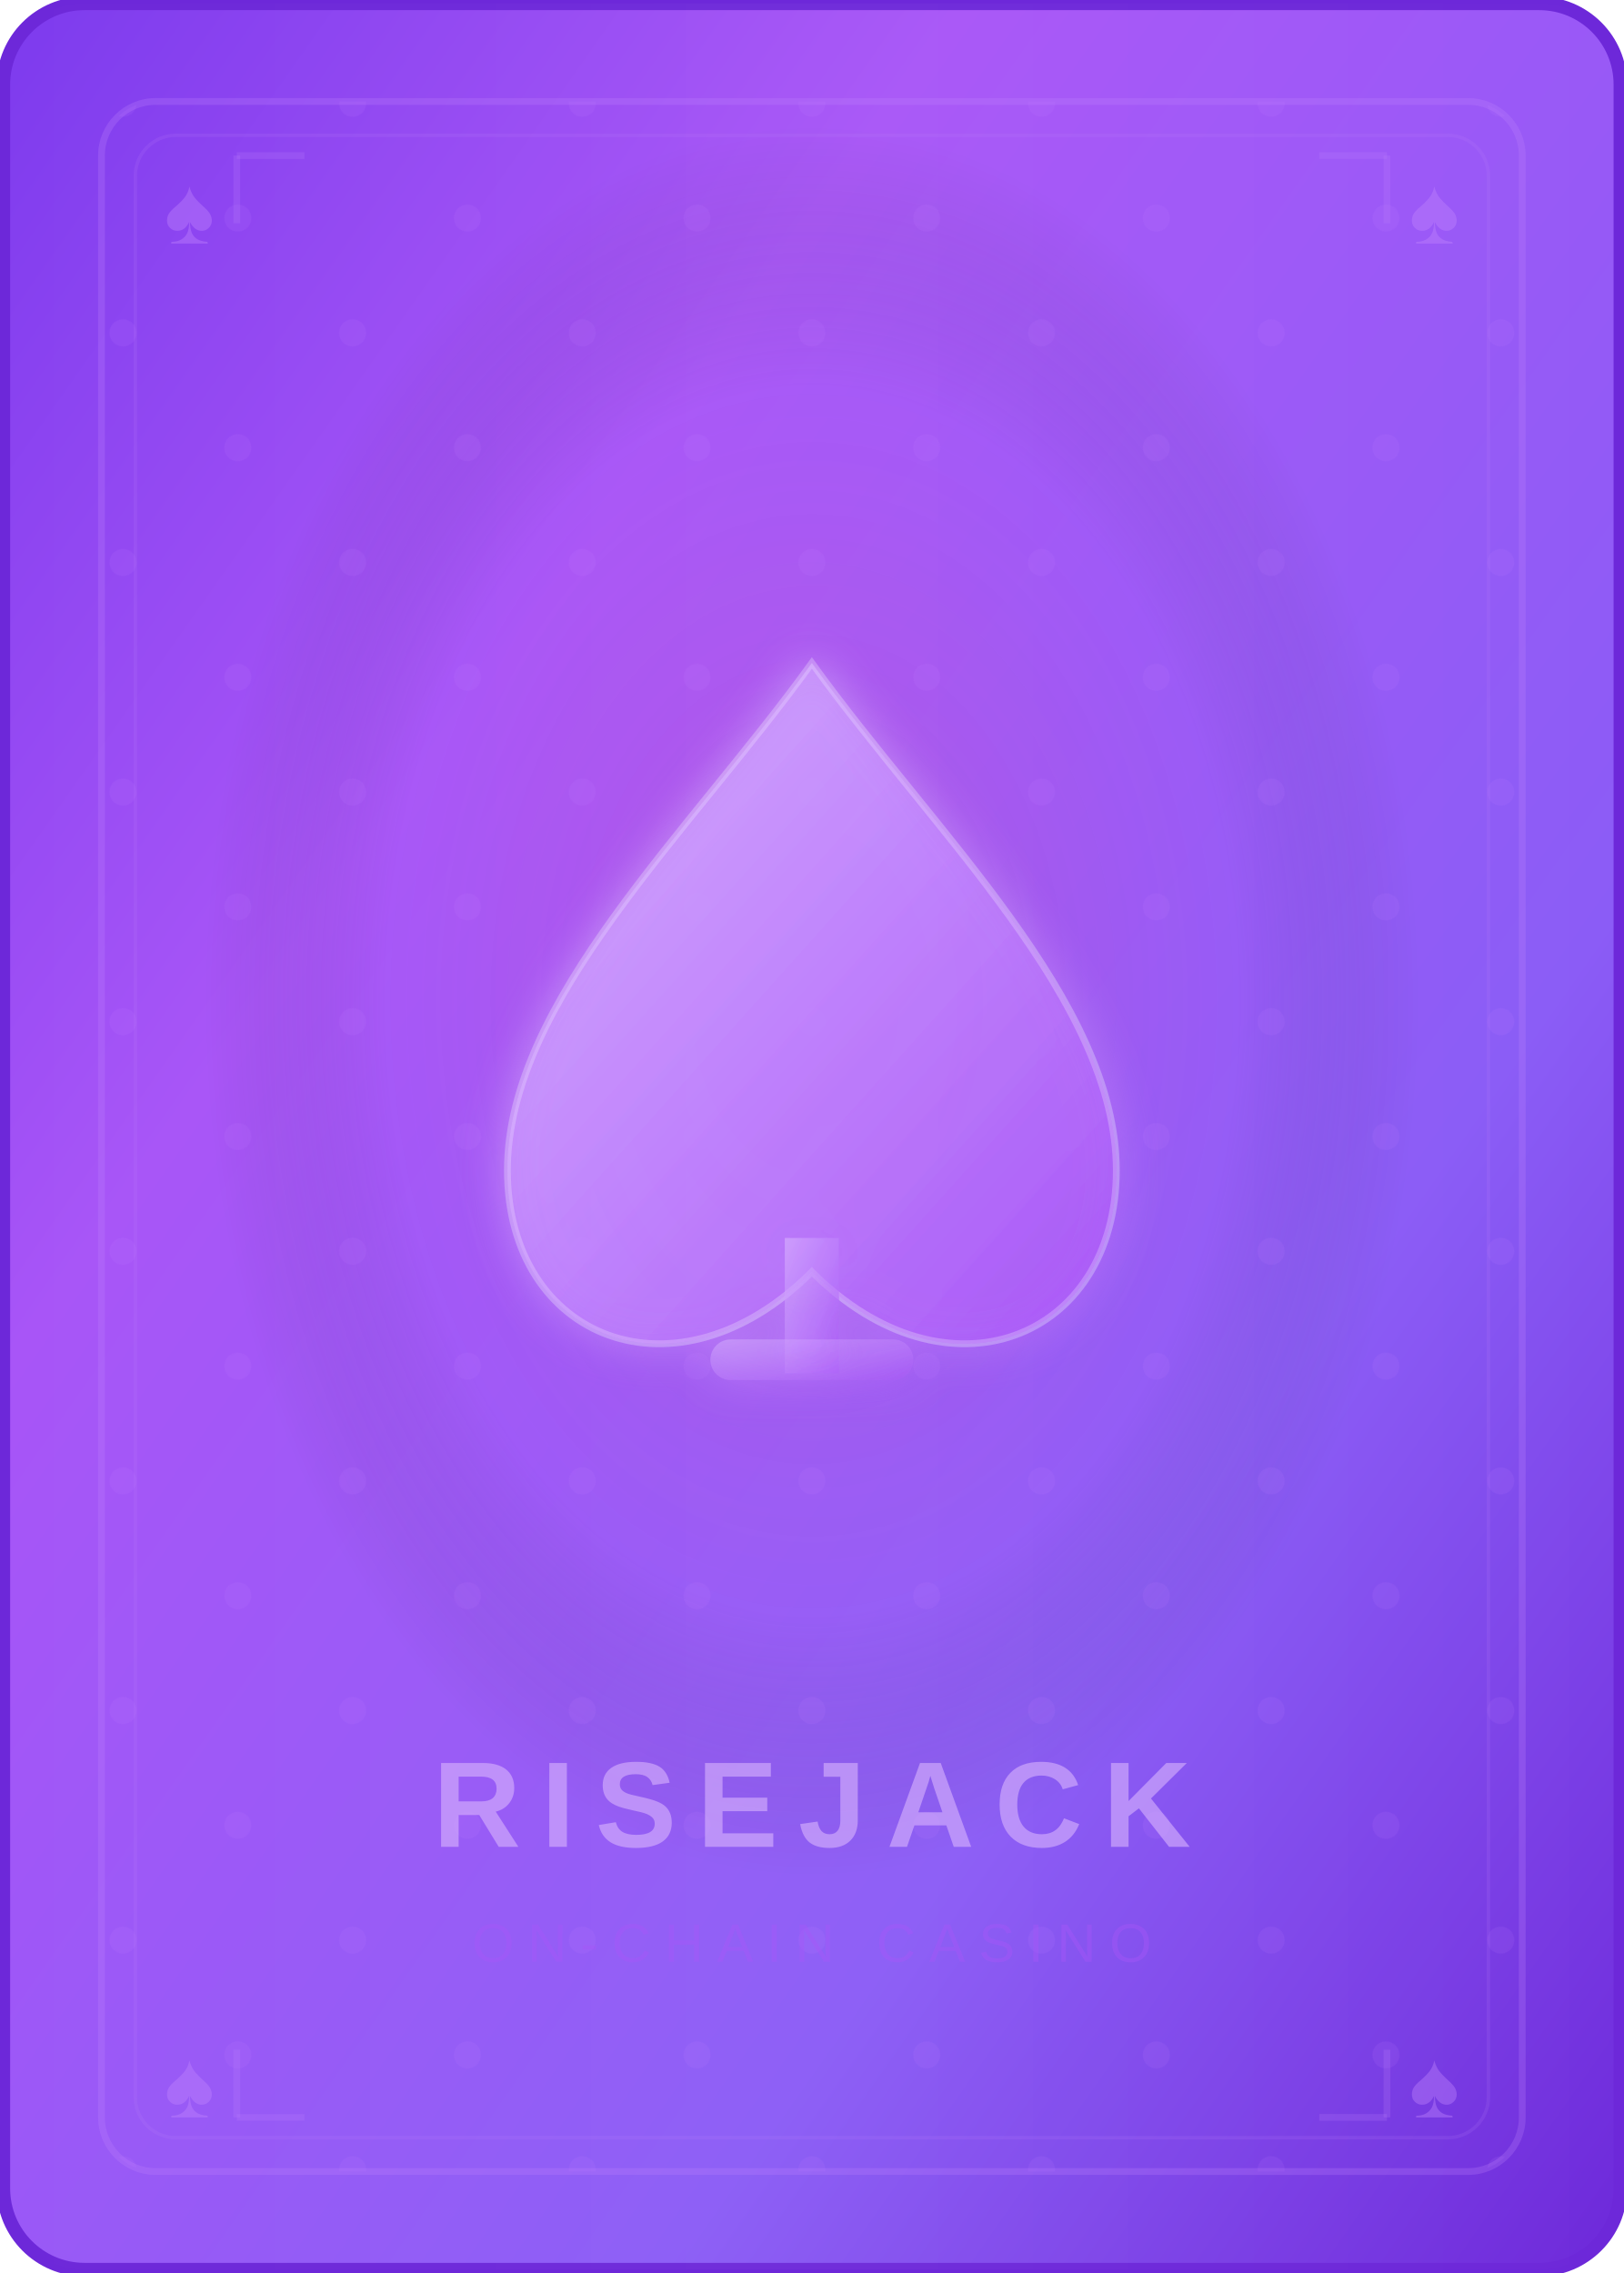
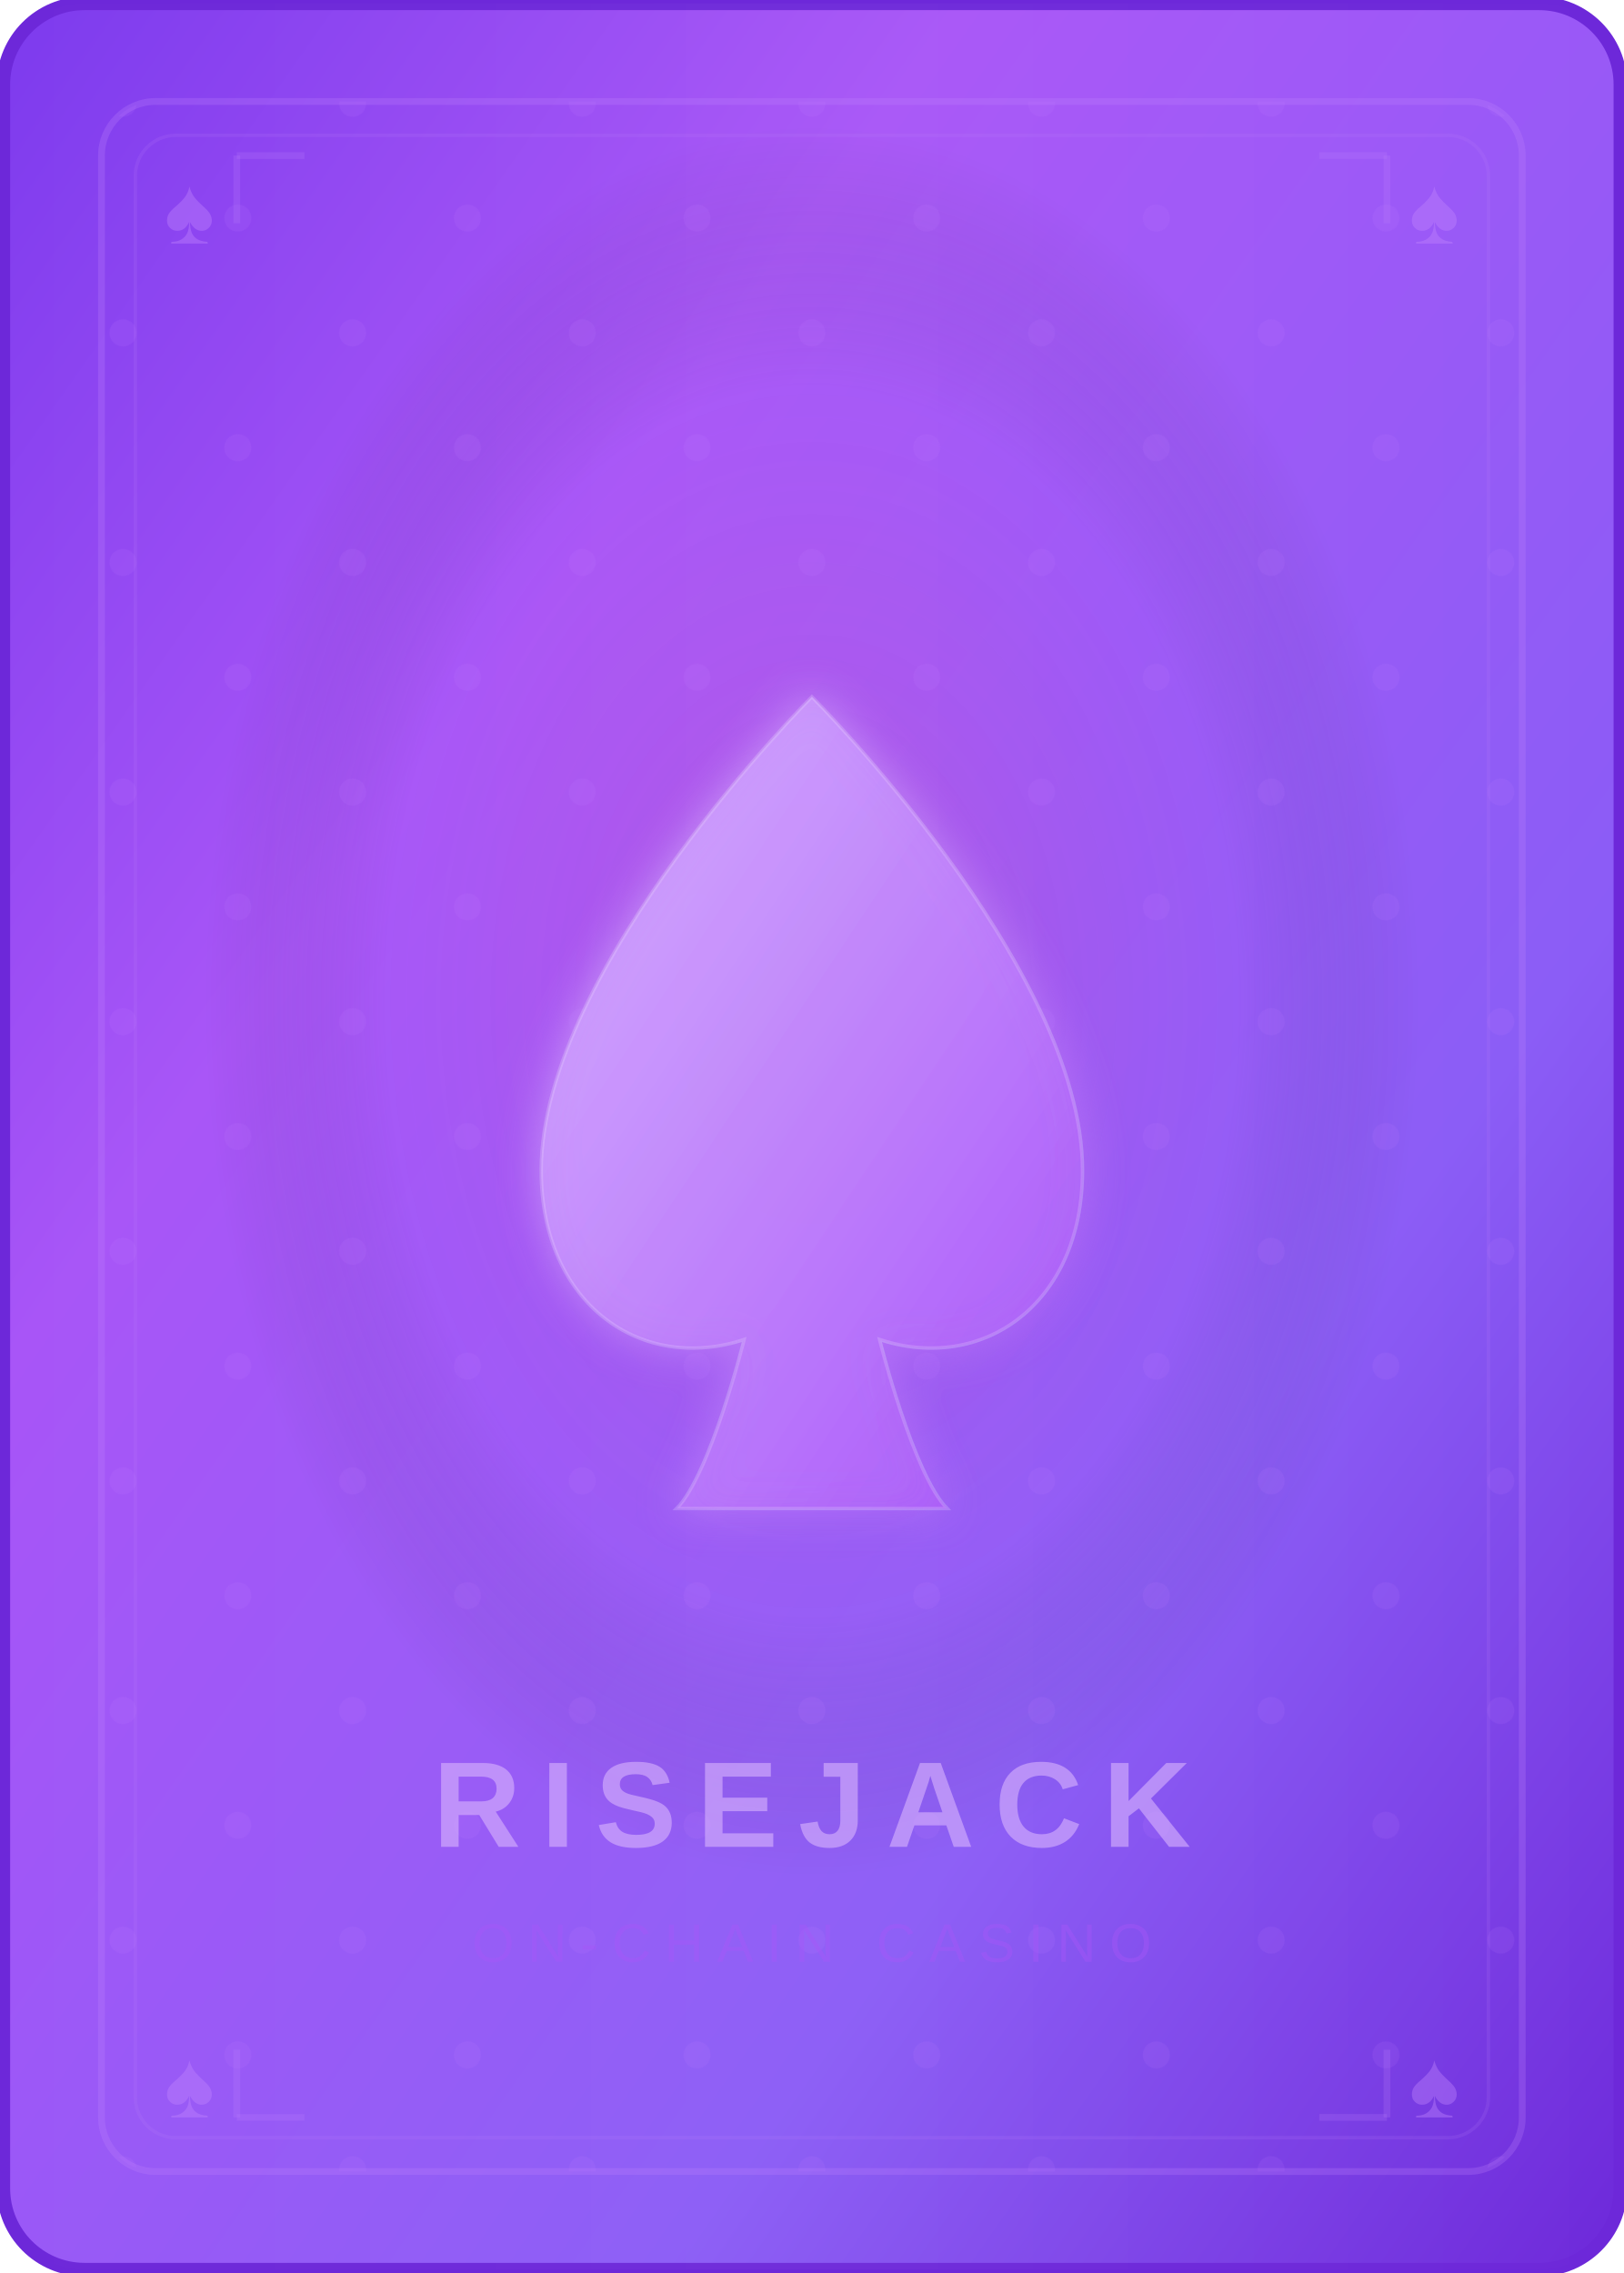
<svg xmlns="http://www.w3.org/2000/svg" class="card" face="RB" height="3.5in" preserveAspectRatio="none" viewBox="-120 -168 240 336" width="2.5in">
  <defs>
    <linearGradient id="cardBackGrad" x1="0%" y1="0%" x2="100%" y2="100%">
      <stop offset="0%" style="stop-color:#7c3aed" />
      <stop offset="30%" style="stop-color:#a855f7" />
      <stop offset="70%" style="stop-color:#8b5cf6" />
      <stop offset="100%" style="stop-color:#6d28d9" />
    </linearGradient>
    <linearGradient id="shimmerGrad" x1="0%" y1="0%" x2="100%" y2="0%">
      <stop offset="0%" style="stop-color:rgba(255,255,255,0)" />
      <stop offset="50%" style="stop-color:rgba(255,255,255,0.1)" />
      <stop offset="100%" style="stop-color:rgba(255,255,255,0)" />
    </linearGradient>
    <radialGradient id="innerGlow" cx="50%" cy="50%" r="50%">
      <stop offset="0%" style="stop-color:rgba(236,72,153,0.25)" />
      <stop offset="70%" style="stop-color:rgba(168,85,247,0.15)" />
      <stop offset="100%" style="stop-color:transparent" />
    </radialGradient>
    <pattern id="RBpattern" width="24" height="24" patternUnits="userSpaceOnUse" patternTransform="rotate(45)">
      <rect width="24" height="24" fill="transparent" />
      <circle cx="12" cy="12" r="2" fill="rgba(192,132,252,0.12)" />
    </pattern>
    <linearGradient id="spadeGrad" x1="0%" y1="0%" x2="100%" y2="100%">
      <stop offset="0%" style="stop-color:#d8b4fe" />
      <stop offset="50%" style="stop-color:#c084fc" />
      <stop offset="100%" style="stop-color:#a855f7" />
    </linearGradient>
    <filter id="spadeGlow" x="-50%" y="-50%" width="200%" height="200%">
      <feGaussianBlur stdDeviation="3" result="glow" />
      <feMerge>
        <feMergeNode in="glow" />
        <feMergeNode in="SourceGraphic" />
      </feMerge>
    </filter>
  </defs>
  <rect width="239" height="335" x="-119.5" y="-167.5" rx="12" ry="12" fill="url(#cardBackGrad)" stroke="#6d28d9" stroke-width="2" />
  <rect x="-119.5" y="-167.5" width="239" height="335" rx="12" ry="12" fill="url(#shimmerGrad)" opacity="0.3" />
  <ellipse cx="0" cy="-20" rx="90" ry="130" fill="url(#innerGlow)" />
  <rect x="-105" y="-153" width="210" height="306" rx="8" ry="8" fill="none" stroke="rgba(192,132,252,0.25)" stroke-width="1" />
  <rect x="-100" y="-148" width="200" height="296" rx="6" ry="6" fill="none" stroke="rgba(192,132,252,0.15)" stroke-width="0.5" />
  <rect x="-105" y="-153" width="210" height="306" rx="8" ry="8" fill="url(#RBpattern)" />
-   <g transform="translate(0, -25)" filter="url(#spadeGlow)">
-     <path d="M0 -45 C-18 -20, -45 5, -45 30 C-45 55, -20 65, 0 45 C20 65, 45 55, 45 30 C45 5, 18 -20, 0 -45 Z" fill="url(#spadeGrad)" stroke="rgba(255,255,255,0.3)" stroke-width="1" opacity="0.8" />
-     <rect x="-4" y="40" width="8" height="20" fill="url(#spadeGrad)" opacity="0.6" />
-     <rect x="-15" y="55" width="30" height="6" rx="3" fill="url(#spadeGrad)" opacity="0.5" />
+   <g transform="translate(0, -15)" filter="url(#spadeGlow)">
+     <path d="M0 -50           C0 -50 -40 -10 -40 20           C-40 40 -25 50 -10 45           C-10 45 -15 65 -20 70           L20 70           C15 65 10 45 10 45           C25 50 40 40 40 20           C40 -10 0 -50 0 -50 Z" fill="url(#spadeGrad)" stroke="rgba(255,255,255,0.2)" stroke-width="0.5" opacity="0.85" />
  </g>
  <text x="0" y="105" font-size="18" font-family="Arial Black, Arial, sans-serif" font-weight="900" fill="rgba(216,180,254,0.6)" text-anchor="middle" letter-spacing="3">RISEJACK</text>
  <text x="0" y="122" font-size="8" font-family="Arial, sans-serif" font-weight="400" fill="rgba(168,85,247,0.4)" text-anchor="middle" letter-spacing="2">ON-CHAIN CASINO</text>
  <g font-size="14" fill="rgba(192,132,252,0.4)">
    <text x="-92" y="-132" text-anchor="middle">♠</text>
    <text x="92" y="-132" text-anchor="middle">♠</text>
    <text x="-92" y="145" text-anchor="middle">♠</text>
    <text x="92" y="145" text-anchor="middle">♠</text>
  </g>
  <g stroke="rgba(192,132,252,0.2)" stroke-width="1">
    <line x1="-85" y1="-145" x2="-75" y2="-145" />
    <line x1="-85" y1="-145" x2="-85" y2="-135" />
    <line x1="85" y1="-145" x2="75" y2="-145" />
    <line x1="85" y1="-145" x2="85" y2="-135" />
    <line x1="-85" y1="145" x2="-75" y2="145" />
    <line x1="-85" y1="145" x2="-85" y2="135" />
    <line x1="85" y1="145" x2="75" y2="145" />
    <line x1="85" y1="145" x2="85" y2="135" />
  </g>
</svg>
